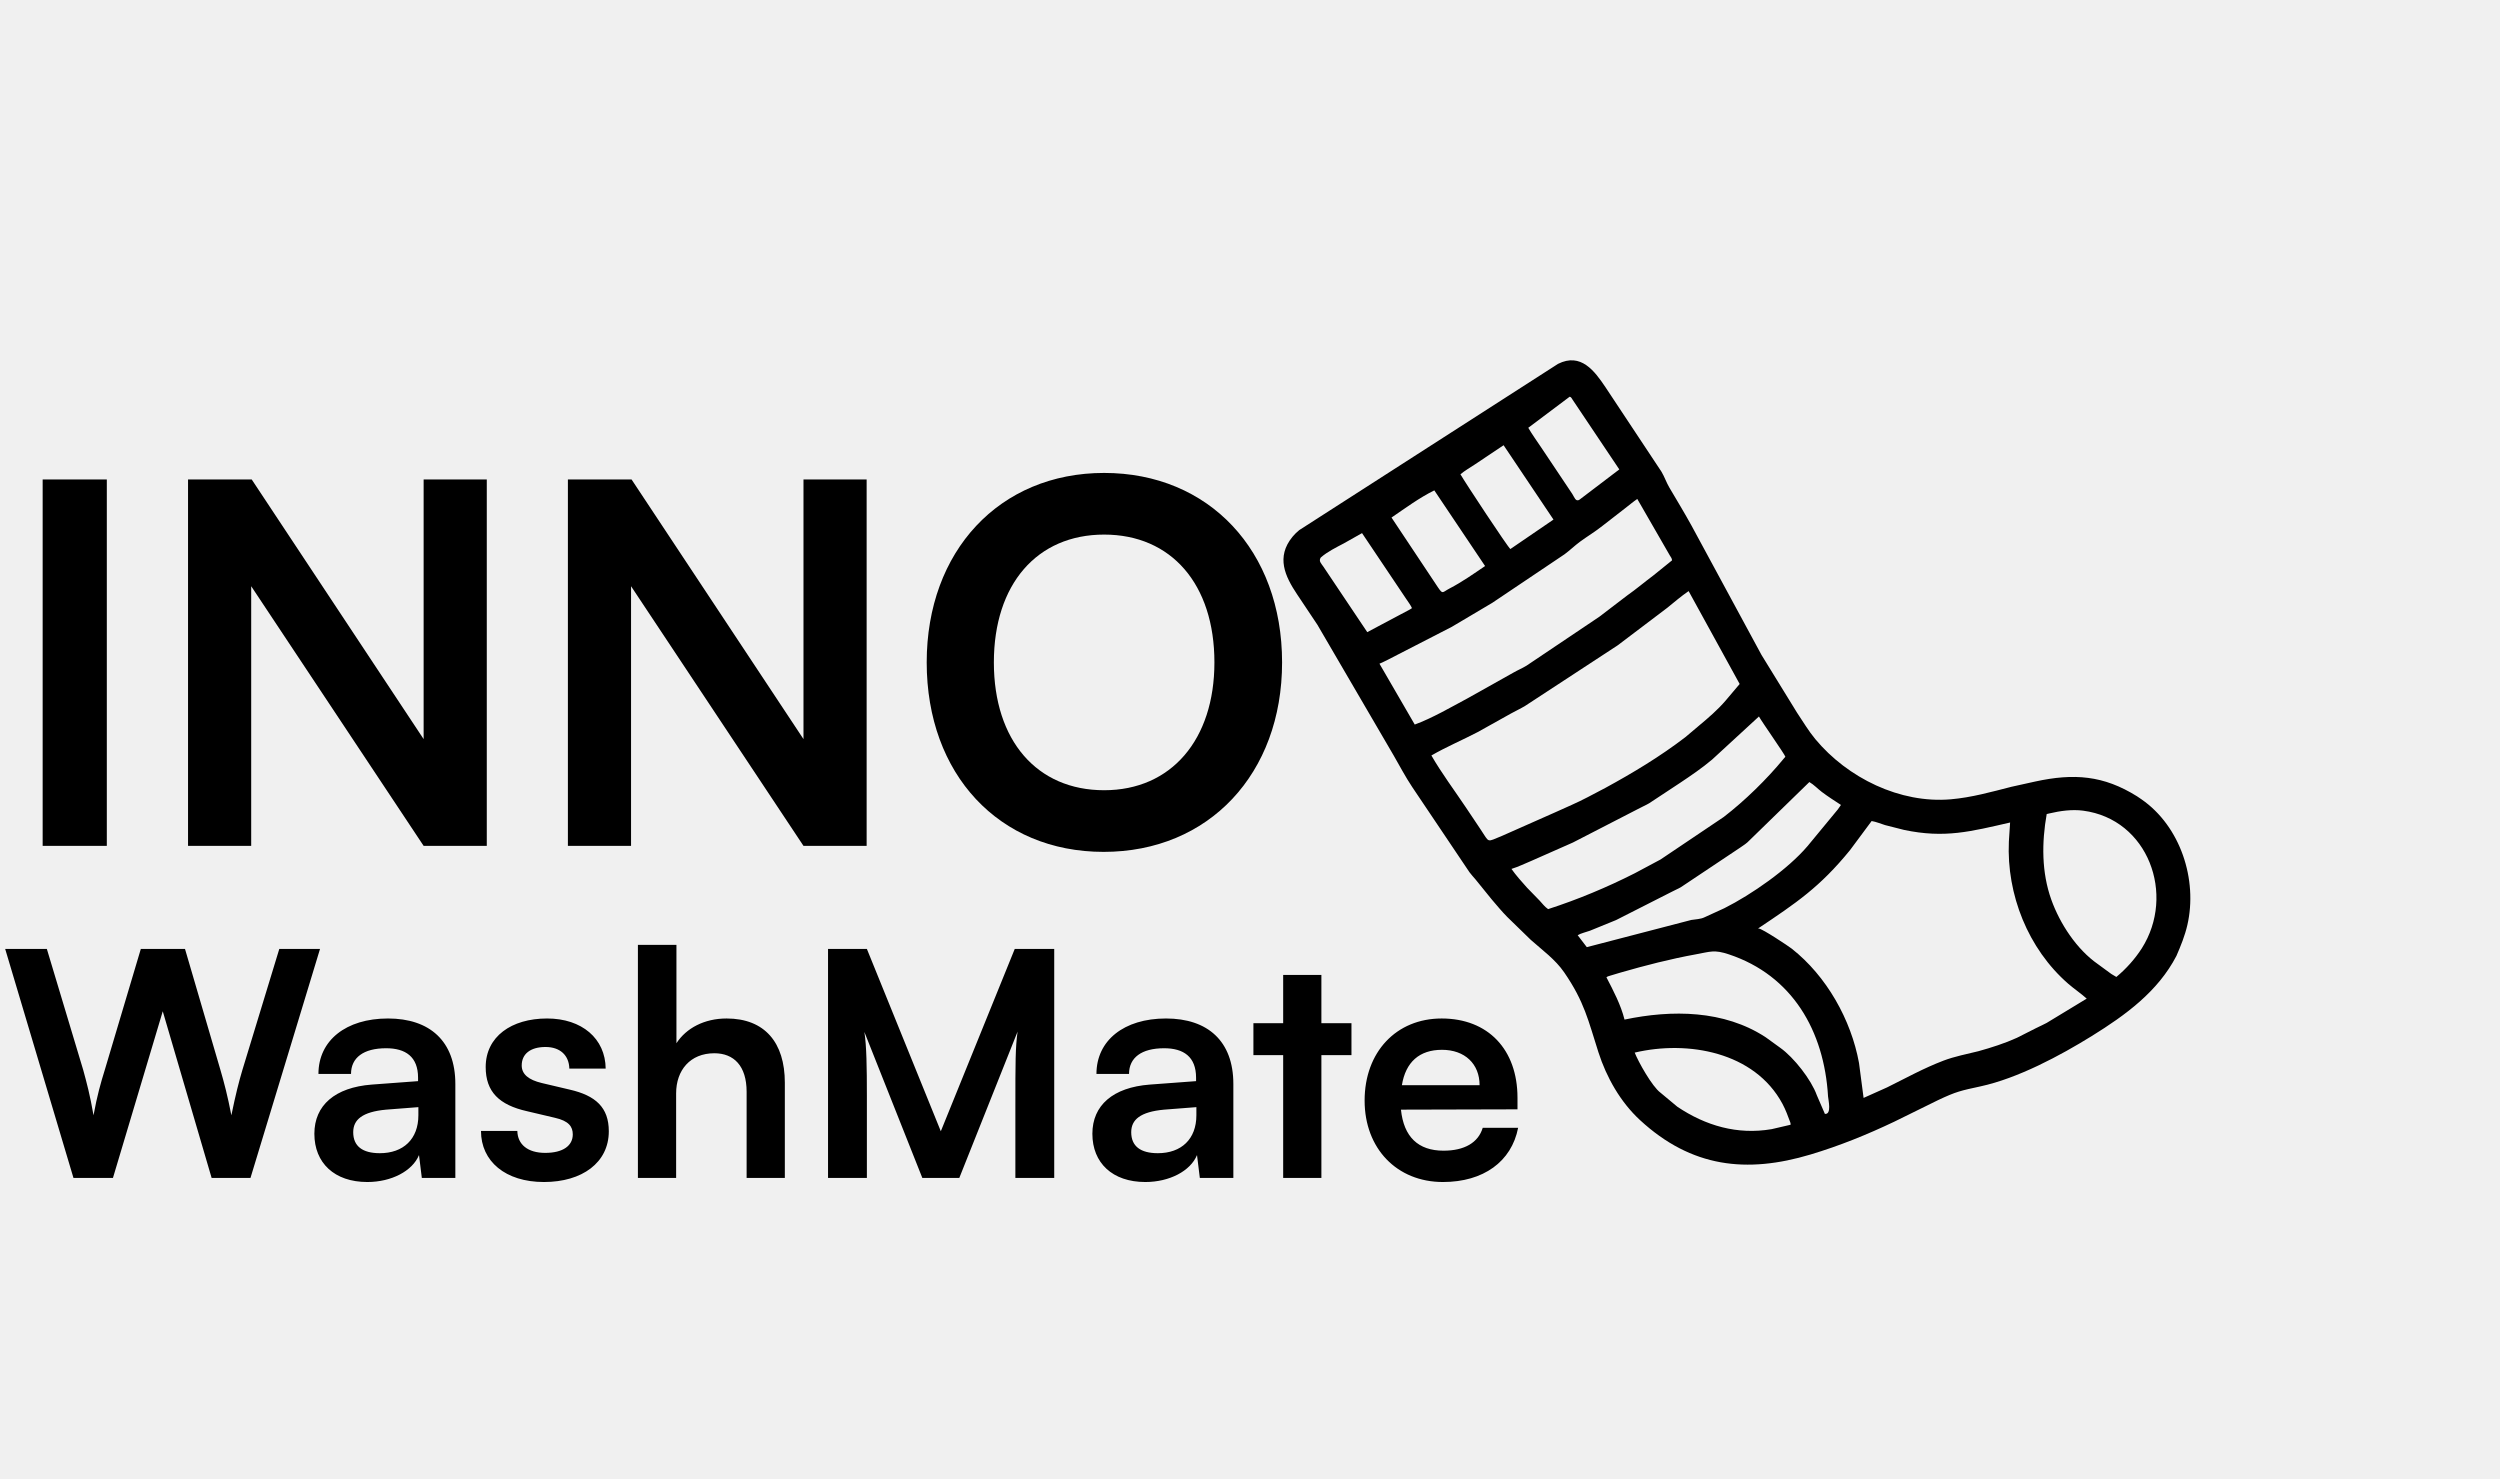
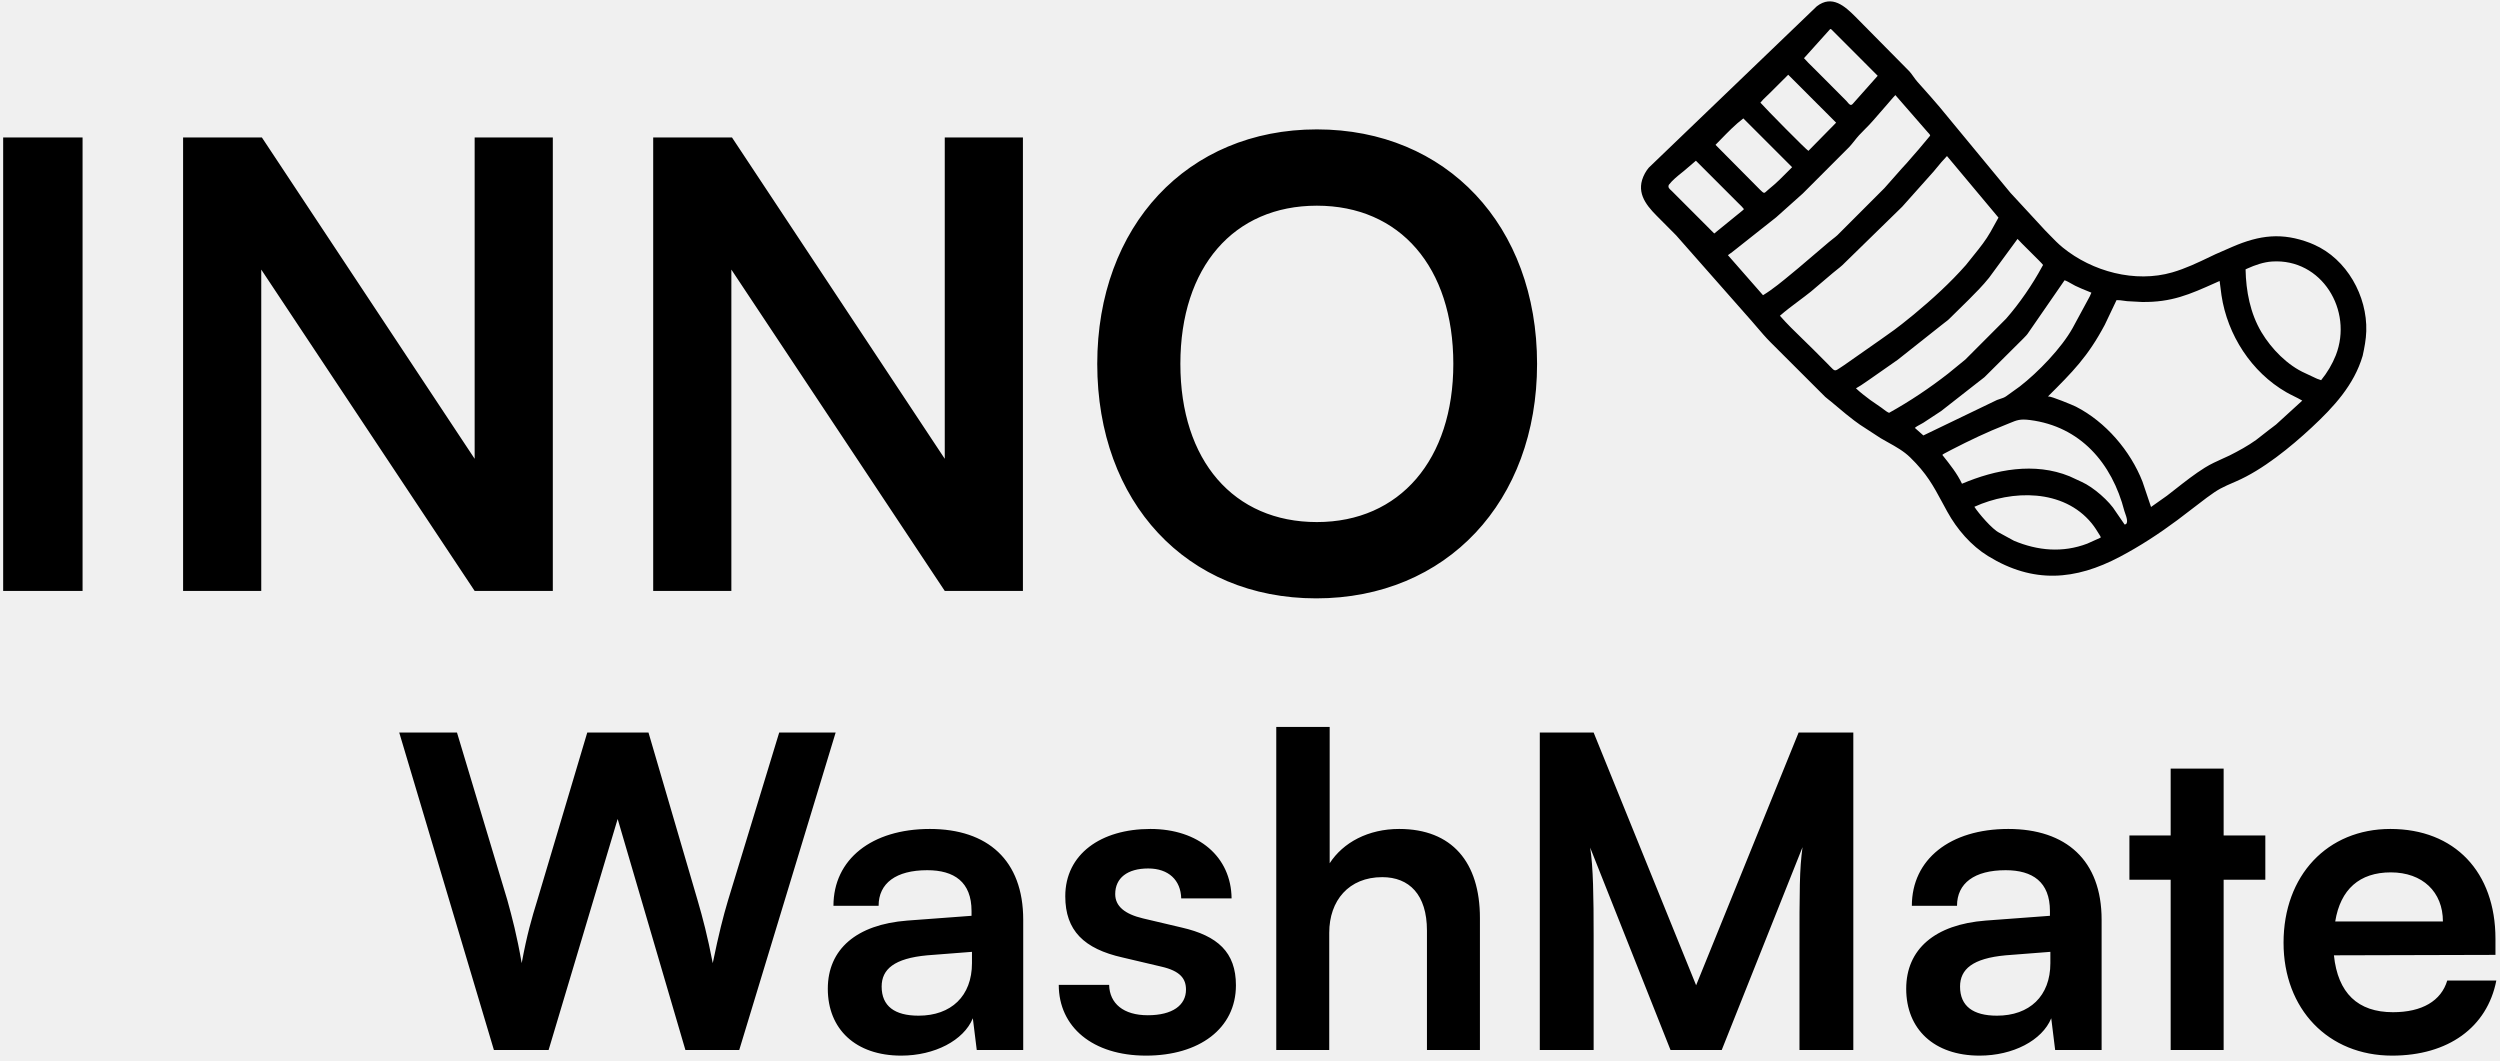
- <svg xmlns="http://www.w3.org/2000/svg" width="399" height="236" viewBox="0 0 399 236" fill="none">
-   <path d="M11.726 188L0.826 151.45H7.476L13.276 170.75C13.826 172.75 14.376 174.8 14.926 178C15.526 174.75 16.076 172.85 16.726 170.75L22.476 151.45H29.526L35.176 170.75C35.776 172.8 36.326 174.9 36.926 178C37.626 174.6 38.126 172.65 38.676 170.8L44.576 151.45H51.076L39.976 188H33.776L25.976 161.4L18.026 188H11.726ZM58.623 188.65C53.373 188.65 50.173 185.6 50.173 180.95C50.173 176.4 53.473 173.55 59.323 173.1L66.723 172.55V172C66.723 168.65 64.723 167.3 61.623 167.3C58.023 167.3 56.023 168.8 56.023 171.4H50.823C50.823 166.05 55.223 162.55 61.923 162.55C68.573 162.55 72.673 166.15 72.673 173V188H67.323L66.873 184.35C65.823 186.9 62.473 188.65 58.623 188.65ZM60.623 184.05C64.373 184.05 66.773 181.8 66.773 178V176.7L61.623 177.1C57.823 177.45 56.373 178.7 56.373 180.7C56.373 182.95 57.873 184.05 60.623 184.05ZM76.766 180.5H82.566C82.616 182.65 84.216 184 87.016 184C89.866 184 91.416 182.85 91.416 181.05C91.416 179.8 90.766 178.9 88.566 178.4L84.116 177.35C79.666 176.35 77.516 174.25 77.516 170.3C77.516 165.45 81.616 162.55 87.316 162.55C92.866 162.55 96.616 165.75 96.666 170.55H90.866C90.816 168.45 89.416 167.1 87.066 167.1C84.666 167.1 83.266 168.2 83.266 170.05C83.266 171.45 84.366 172.35 86.466 172.85L90.916 173.9C95.066 174.85 97.166 176.75 97.166 180.55C97.166 185.55 92.916 188.65 86.816 188.65C80.666 188.65 76.766 185.35 76.766 180.5ZM107.91 188H101.81V150.8H107.96V166.5C109.51 164.1 112.41 162.55 115.96 162.55C122.06 162.55 125.26 166.4 125.26 172.8V188H119.16V174.25C119.16 170.1 117.11 168.1 114.01 168.1C110.16 168.1 107.91 170.8 107.91 174.5V188ZM138.354 188H132.154V151.45H138.354L150.154 180.55L161.954 151.45H168.254V188H162.054V176.75C162.054 169.4 162.054 167.25 162.404 164.65L153.104 188H147.204L137.954 164.7C138.304 166.9 138.354 170.35 138.354 174.9V188ZM182.793 188.65C177.543 188.65 174.343 185.6 174.343 180.95C174.343 176.4 177.643 173.55 183.493 173.1L190.893 172.55V172C190.893 168.65 188.893 167.3 185.793 167.3C182.193 167.3 180.193 168.8 180.193 171.4H174.993C174.993 166.05 179.393 162.55 186.093 162.55C192.743 162.55 196.843 166.15 196.843 173V188H191.493L191.043 184.35C189.993 186.9 186.643 188.65 182.793 188.65ZM184.793 184.05C188.543 184.05 190.943 181.8 190.943 178V176.7L185.793 177.1C181.993 177.45 180.543 178.7 180.543 180.7C180.543 182.95 182.043 184.05 184.793 184.05ZM210.894 188H204.794V168.4H200.044V163.3H204.794V155.6H210.894V163.3H215.694V168.4H210.894V188ZM230.292 188.65C222.942 188.65 217.792 183.3 217.792 175.65C217.792 167.9 222.842 162.55 230.092 162.55C237.492 162.55 242.192 167.5 242.192 175.2V177.05L223.592 177.1C224.042 181.45 226.342 183.65 230.392 183.65C233.742 183.65 235.942 182.35 236.642 180H242.292C241.242 185.4 236.742 188.65 230.292 188.65ZM230.142 167.55C226.542 167.55 224.342 169.5 223.742 173.2H236.142C236.142 169.8 233.792 167.55 230.142 167.55Z" fill="black" />
-   <path d="M17.048 76.52V135H6.808V76.52H17.048ZM40.091 135H30.011V76.52H40.171L67.611 117.96V76.52H77.691V135H67.611L40.091 93.56V135ZM100.716 135H90.636V76.52H100.796L128.236 117.96V76.52H138.316V135H128.236L100.716 93.56V135ZM204.621 105.72C204.621 123.48 192.941 135.96 176.141 135.96C159.421 135.96 147.901 123.56 147.901 105.72C147.901 87.96 159.501 75.48 176.221 75.48C192.941 75.48 204.621 87.88 204.621 105.72ZM193.821 105.72C193.821 93.24 186.941 85.32 176.221 85.32C165.501 85.32 158.621 93.24 158.621 105.72C158.621 118.2 165.501 126.12 176.221 126.12C186.941 126.12 193.821 118.04 193.821 105.72Z" fill="black" />
-   <g clip-path="url(#clip0_5_42)">
-     <path d="M347.357 152.562C344.392 158.268 339.225 162.016 333.857 165.346C328.758 168.507 322.033 172.098 316.08 173.387C312.947 174.065 312.195 174.218 309.33 175.573L302.338 179.016C297.988 181.088 293.578 182.876 288.96 184.26C278.789 187.308 269.973 186.36 261.742 178.763C258.631 175.892 256.397 171.958 255.107 167.934C253.487 162.881 252.879 159.89 249.639 155.182C248.213 153.11 246.163 151.652 244.31 149.998L240.566 146.355C239.693 145.474 238.897 144.502 238.089 143.561L235.468 140.327C235.158 139.953 234.822 139.614 234.535 139.218L225.403 125.631C224.31 123.997 223.419 122.284 222.435 120.583L210.256 99.712L207.024 94.869C205.081 91.961 203.638 88.904 206.28 85.676L206.352 85.59C206.663 85.214 206.985 84.916 207.359 84.606L248.665 58.071C252.322 56.236 254.508 59.231 256.219 61.777L265.18 75.299C265.662 76.113 265.951 77.005 266.435 77.825C267.662 79.9 268.81 81.797 269.982 83.917L281.134 104.525L286.799 113.732C287.742 115.14 288.645 116.667 289.728 117.969C294.877 124.159 303.249 128.272 311.355 127.568C314.663 127.281 317.829 126.387 321.031 125.57L324.809 124.734C331.007 123.383 335.724 123.749 341.062 127.084L341.803 127.586C348.008 131.902 350.765 140.389 349.103 147.63C348.713 149.331 348.05 150.966 347.357 152.562ZM210.798 88.979C210.407 89.55 210.878 89.935 211.206 90.43L218.215 100.889L225.028 97.267L225.353 97.057C225.111 96.539 224.75 96.07 224.433 95.595L217.38 85.086L214.473 86.725C213.255 87.368 211.84 88.06 210.798 88.979ZM250.374 63.424L243.911 68.276C244.536 69.346 245.272 70.366 245.963 71.394L250.937 78.832C251.246 79.296 251.477 80.165 252.084 79.75L258.441 74.919L250.987 63.796C250.841 63.588 250.783 63.381 250.529 63.312L250.374 63.424ZM222.085 82.601L229.487 93.726C230.31 94.928 230.162 94.534 231.355 93.918C233.326 92.898 235.182 91.586 237.019 90.34L228.916 78.266C226.546 79.426 224.27 81.117 222.085 82.601ZM233.087 75.698C233.829 77.007 240.693 87.401 241.056 87.626L247.935 82.924L239.975 71.059L235.342 74.156C234.609 74.649 233.753 75.126 233.087 75.698ZM220.162 105.927L225.792 115.637C228.546 114.636 231.617 112.844 234.206 111.462L241.57 107.333C242.245 106.944 242.962 106.652 243.623 106.246L255.26 98.428L259.676 95.054C261.121 94.041 262.496 92.872 263.94 91.792L266.857 89.434C266.855 89.125 266.643 88.875 266.49 88.626L261.311 79.632C260.627 80.1 260.019 80.623 259.364 81.124L255.792 83.897C254.644 84.822 253.354 85.587 252.164 86.46C251.314 87.085 250.554 87.837 249.696 88.466L238.166 96.213L231.693 100.051L222.96 104.543C222.02 105.019 221.135 105.514 220.162 105.927ZM228.45 120.574C230.092 123.422 232.122 126.125 233.952 128.861L236.246 132.289C237.817 134.63 237.176 134.409 239.734 133.401L248.279 129.616C249.985 128.833 251.724 128.114 253.387 127.234L256.198 125.758C260.624 123.348 264.982 120.722 268.985 117.65L271.153 115.819C272.629 114.592 274.163 113.272 275.411 111.813L277.65 109.164L269.504 94.338C268.307 95.158 267.231 96.084 266.108 96.997L258.183 102.995L243.405 112.665C242.674 113.107 241.892 113.46 241.146 113.879L235.853 116.834C233.412 118.109 230.832 119.198 228.45 120.574ZM241.226 138.68C241.98 139.734 242.833 140.694 243.699 141.658L245.725 143.741C246.182 144.226 246.518 144.716 247.08 145.095C251.779 143.578 256.511 141.604 260.915 139.369L265.02 137.176L275.104 130.392C278.475 127.8 282.001 124.35 284.668 121.099L284.946 120.78C284.857 120.404 281.24 115.281 280.727 114.349L273.254 121.226C271.622 122.601 269.922 123.754 268.145 124.943L263.22 128.192C262.639 128.54 262.016 128.784 261.429 129.114L251.033 134.468L244.396 137.4C243.357 137.834 242.299 138.348 241.226 138.68ZM251.798 149.26L253.254 151.166L269.928 146.826C270.612 146.71 271.434 146.707 272.053 146.393L275.204 144.951C279.559 142.762 285.35 138.733 288.49 135.031L293.315 129.186L293.816 128.47C292.79 127.794 291.75 127.139 290.768 126.397C290.124 125.91 289.463 125.203 288.772 124.815L279.206 134.13C278.805 134.576 278.25 134.922 277.759 135.261L268.269 141.596C267.801 141.875 267.309 142.059 266.838 142.317L257.924 146.843L253.751 148.545C253.186 148.758 252.289 148.949 251.798 149.26ZM256.386 155.978C257.489 158.102 258.695 160.394 259.273 162.726C266.809 161.141 275.17 161.184 281.831 165.566L284.117 167.222C286.296 168.762 289.074 172.317 289.96 174.787L291.252 177.779C292.364 177.886 291.804 175.592 291.756 174.994C291.146 164.522 286.045 155.679 275.929 152.316C273.582 151.536 273.015 151.883 270.675 152.308C266.584 153.051 262.582 154.084 258.589 155.236L256.995 155.713C256.817 155.769 256.515 155.841 256.386 155.978ZM298.712 131.037L295.265 135.68C290.455 141.589 286.688 144.104 280.578 148.192L280.7 148.193C281.267 148.223 285.448 151.002 285.96 151.405C291.518 155.778 295.447 162.764 296.697 169.652L297.429 175.227L301.174 173.55C304.133 172.081 307.068 170.463 310.159 169.286C311.967 168.597 313.893 168.237 315.766 167.769C317.825 167.194 319.958 166.52 321.903 165.633L325 164.065C325.544 163.785 326.113 163.555 326.648 163.257L333.039 159.379C332.105 158.54 331.047 157.838 330.094 157.01C323.672 151.425 320.236 142.747 320.616 134.312L320.813 131.273C314.531 132.71 310.377 133.829 303.88 132.453L300.871 131.689C300.176 131.477 299.425 131.152 298.712 131.037ZM260.898 167.996C261.469 169.454 263.674 173.407 265.004 174.387L267.703 176.634C272.216 179.664 277.278 181.149 282.755 180.213L285.779 179.509C285.783 179.358 285.779 179.3 285.741 179.163C285.366 178.15 284.99 177.119 284.478 176.166C280.032 167.884 269.365 165.997 260.898 167.996ZM326.653 129.924C325.854 134.444 325.821 139.212 327.389 143.589C328.765 147.43 331.444 151.523 334.814 153.867L336.737 155.277C337.043 155.529 337.437 155.697 337.77 155.922C339.32 154.638 340.739 153.057 341.828 151.36C347.26 142.804 342.867 130.742 332.461 129.382C330.682 129.149 328.802 129.417 327.07 129.824L326.653 129.924Z" fill="black" />
-   </g>
-   <defs>
-     <clipPath id="clip0_5_42">
-       <rect width="170" height="170" fill="white" transform="translate(163 94.7443) rotate(-33.8706)" />
-     </clipPath>
-   </defs>
+ <svg xmlns="http://www.w3.org/2000/svg" width="403" height="171" viewBox="0 0 403 171" fill="none">
+   <path fill-rule="evenodd" clip-rule="evenodd" d="M380.862 57.35C379.48 62.069 376.156 65.644 372.619 68.935C369.26 72.06 364.744 75.746 360.468 77.592L360.372 77.634C358.202 78.571 357.647 78.81 355.726 80.229L350.988 83.844C348.03 86.041 344.985 88.034 341.725 89.754C334.543 93.542 327.788 94.132 320.491 89.647C317.733 87.952 315.476 85.33 313.914 82.501C313.618 81.965 313.347 81.461 313.088 80.982C311.631 78.278 310.583 76.334 307.928 73.74C306.884 72.719 305.622 72.018 304.36 71.316L304.359 71.315C303.959 71.092 303.558 70.87 303.165 70.637L299.818 68.456C299.191 68.031 298.591 67.554 297.995 67.081L297.995 67.08C297.845 66.962 297.696 66.843 297.547 66.726L295.103 64.686C294.998 64.6 294.89 64.518 294.783 64.436C294.598 64.294 294.413 64.153 294.239 63.991L285.382 55.145C284.628 54.388 283.944 53.587 283.257 52.78C282.977 52.452 282.696 52.122 282.409 51.795L270.191 37.933L267.051 34.776C265.164 32.881 263.63 30.8 265.136 27.988L265.177 27.913C265.355 27.585 265.552 27.314 265.787 27.026L292.864 1.019C295.337 -0.898 297.419 1.027 299.079 2.684L307.798 11.507C308.038 11.777 308.246 12.068 308.453 12.36C308.662 12.652 308.87 12.945 309.113 13.217C309.357 13.492 309.599 13.761 309.838 14.028C310.797 15.1 311.719 16.13 312.674 17.265L324.083 31.082L329.692 37.154C329.936 37.398 330.178 37.648 330.422 37.9L330.422 37.901C331.095 38.596 331.778 39.301 332.516 39.901C337.293 43.785 344.182 45.635 350.159 43.911C352.313 43.29 354.313 42.331 356.321 41.367L356.322 41.367C356.589 41.239 356.856 41.111 357.124 40.983L359.836 39.798C364.287 37.87 367.881 37.448 372.378 39.162L373.008 39.43C378.301 41.752 381.622 47.713 381.444 53.392C381.403 54.725 381.147 56.05 380.862 57.35ZM269.013 29.799C268.842 30.196 269.084 30.415 269.353 30.658C269.413 30.713 269.475 30.768 269.533 30.828L276.336 37.641L280.913 33.918L281.126 33.712C280.929 33.442 280.684 33.204 280.441 32.968C280.367 32.895 280.293 32.823 280.22 32.751L273.378 25.907L271.438 27.566C271.347 27.64 271.254 27.714 271.16 27.789L271.16 27.789C270.409 28.391 269.588 29.05 269.013 29.799ZM294.936 4.783L290.803 9.378C291.264 9.9 291.766 10.393 292.266 10.884C292.445 11.061 292.625 11.237 292.802 11.415L297.632 16.261C297.698 16.326 297.763 16.407 297.829 16.489C298.068 16.784 298.32 17.095 298.629 16.781L302.686 12.217L295.451 4.972C295.417 4.939 295.388 4.907 295.359 4.875C295.268 4.775 295.188 4.687 295.036 4.677L294.936 4.783ZM276.541 23.348L283.737 30.603C284.356 31.211 284.39 31.179 284.755 30.833C284.859 30.735 284.989 30.611 285.166 30.471C286.326 29.549 287.386 28.474 288.431 27.413L288.431 27.413L288.437 27.407C288.588 27.254 288.738 27.102 288.888 26.95L281.026 19.087C279.73 20.071 278.531 21.305 277.37 22.499C277.092 22.786 276.815 23.07 276.541 23.348ZM283.777 16.545C284.527 17.417 291.211 24.203 291.517 24.318L295.984 19.774L288.261 12.047L285.241 15.055C285.096 15.2 284.943 15.346 284.787 15.493C284.431 15.831 284.066 16.177 283.777 16.545ZM278.541 41.133L284.198 47.588C285.748 46.654 287.375 45.302 288.86 44.069C289.214 43.775 289.56 43.488 289.895 43.214L294.811 39.029C295.015 38.851 295.228 38.688 295.44 38.524C295.697 38.327 295.953 38.13 296.192 37.91L303.769 30.327L306.584 27.143C307.141 26.564 307.67 25.947 308.202 25.326L308.202 25.326C308.564 24.904 308.928 24.48 309.302 24.066L311.143 21.866C311.105 21.679 310.97 21.541 310.84 21.409L310.839 21.408C310.808 21.377 310.777 21.345 310.749 21.314L305.534 15.33C305.242 15.628 304.977 15.939 304.711 16.252L304.711 16.253C304.573 16.414 304.436 16.576 304.294 16.737L302.023 19.344C301.594 19.856 301.119 20.332 300.645 20.808L300.645 20.808C300.318 21.136 299.991 21.464 299.68 21.803C299.408 22.098 299.159 22.414 298.909 22.73L298.908 22.73C298.655 23.05 298.401 23.371 298.123 23.672L290.616 31.187L286.326 35.023L280.436 39.682C280.264 39.817 280.096 39.951 279.928 40.085L279.928 40.085C279.475 40.446 279.029 40.803 278.541 41.133ZM290.574 54.641L290.574 54.641C291.146 55.195 291.717 55.748 292.273 56.306L294.5 58.539C294.706 58.745 294.874 58.922 295.017 59.071C295.403 59.476 295.594 59.676 295.802 59.697C296.005 59.717 296.224 59.568 296.657 59.274C296.828 59.158 297.032 59.019 297.281 58.859L303.134 54.758C303.466 54.519 303.801 54.283 304.136 54.047L304.14 54.044C304.979 53.454 305.817 52.863 306.615 52.217L308.507 50.694C311.472 48.233 314.354 45.619 316.904 42.723L318.261 41.029C319.187 39.891 320.144 38.674 320.865 37.395L322.153 35.077L313.852 25.155C313.23 25.79 312.675 26.464 312.115 27.145L312.115 27.146C311.976 27.314 311.838 27.483 311.697 27.651L306.636 33.322L296.975 42.758C296.695 43.013 296.398 43.248 296.101 43.482L296.101 43.483L296.101 43.483C295.885 43.653 295.669 43.824 295.459 44.002L291.924 47.002C291.27 47.526 290.595 48.031 289.92 48.536L289.92 48.537C288.898 49.301 287.875 50.067 286.922 50.9C288.057 52.202 289.319 53.425 290.574 54.641ZM299.18 62.6C299.901 63.28 300.683 63.874 301.476 64.469L303.303 65.733C303.42 65.816 303.529 65.901 303.636 65.985C303.912 66.199 304.176 66.404 304.52 66.549C307.822 64.717 311.08 62.538 314.056 60.211L316.812 57.959L323.377 51.38C325.523 48.938 327.66 45.829 329.181 42.996L329.342 42.715C329.276 42.57 328.232 41.537 327.204 40.519L327.204 40.518C326.33 39.653 325.468 38.799 325.228 38.513L320.635 44.776C319.614 46.049 318.508 47.164 317.351 48.319L314.135 51.484C313.926 51.672 313.702 51.84 313.479 52.007C313.292 52.148 313.106 52.288 312.927 52.44L305.917 57.992L301.37 61.171C301.174 61.302 300.979 61.438 300.782 61.574C300.259 61.937 299.73 62.304 299.18 62.6ZM308.674 68.978L310.048 70.193L321.918 64.476C322.057 64.423 322.206 64.375 322.356 64.327C322.744 64.202 323.148 64.073 323.449 63.837L325.601 62.29C328.545 60.005 332.296 56.127 334.105 52.885L336.863 47.788L337.133 47.176C336.97 47.11 336.808 47.044 336.645 46.978C335.936 46.692 335.228 46.406 334.54 46.071C334.333 45.97 334.12 45.847 333.904 45.722C333.541 45.512 333.17 45.297 332.809 45.179L327.006 53.58C326.807 53.913 326.514 54.21 326.235 54.491C326.185 54.542 326.136 54.592 326.087 54.642L319.902 60.796C319.729 60.952 319.545 61.086 319.362 61.221L319.362 61.221C319.218 61.327 319.073 61.432 318.935 61.548L312.914 66.26L310.034 68.153C309.903 68.235 309.743 68.32 309.576 68.409L309.575 68.409C309.245 68.585 308.888 68.775 308.674 68.978ZM313.109 73.341L313.197 73.452C314.313 74.852 315.513 76.357 316.271 77.978C321.692 75.676 327.971 74.475 333.616 76.779L335.575 77.685C337.438 78.518 340.047 80.776 341.076 82.498L342.488 84.552C343.199 84.482 342.784 83.324 342.556 82.688C342.512 82.564 342.475 82.46 342.454 82.388C340.451 74.621 335.319 68.739 327.232 67.709C325.651 67.508 325.136 67.72 324 68.19C323.788 68.278 323.554 68.374 323.288 68.479C320.329 69.64 317.478 71.006 314.652 72.46L313.526 73.052C313.507 73.063 313.485 73.074 313.463 73.086L313.462 73.086C313.338 73.152 313.173 73.238 313.109 73.341ZM341.185 48.38L339.284 52.372C336.551 57.508 334.1 59.952 330.128 63.911L330.111 63.928L330.203 63.911C330.632 63.85 334.18 65.318 334.624 65.545C339.44 68.006 343.419 72.667 345.373 77.651L346.746 81.726L349.308 79.915C349.781 79.552 350.251 79.182 350.723 78.812C352.248 77.615 353.781 76.413 355.42 75.389C356.357 74.804 357.371 74.347 358.38 73.891L358.381 73.891C358.723 73.736 359.065 73.582 359.403 73.423C360.863 72.688 362.364 71.867 363.692 70.915L365.785 69.281C365.94 69.159 366.1 69.042 366.26 68.925L366.26 68.925L366.26 68.924C366.478 68.765 366.696 68.606 366.903 68.431L371.125 64.579C370.689 64.319 370.233 64.093 369.776 63.866L369.776 63.866C369.368 63.664 368.96 63.462 368.566 63.236C362.923 59.993 359.064 53.989 358.103 47.603L357.803 45.295C357.562 45.402 357.325 45.508 357.092 45.612C352.979 47.452 350.078 48.749 345.272 48.679L342.902 48.55C342.725 48.532 342.541 48.506 342.356 48.48C341.963 48.424 341.56 48.367 341.185 48.38ZM318.268 81.693C318.912 82.702 321.15 85.343 322.292 85.882L324.649 87.169C328.482 88.777 332.5 89.144 336.471 87.633L338.636 86.658C338.617 86.545 338.606 86.501 338.557 86.404L338.504 86.318C338.09 85.641 337.67 84.956 337.167 84.342C332.608 78.784 324.326 78.943 318.268 81.693ZM361.986 43.42C362.054 46.93 362.733 50.512 364.555 53.565C366.155 56.243 368.769 58.919 371.644 60.18L373.294 60.955C373.452 61.04 373.629 61.099 373.806 61.157C373.928 61.197 374.049 61.237 374.164 61.286C375.138 60.094 375.969 58.699 376.536 57.264C379.349 50.043 374.273 41.64 366.264 42.156C364.895 42.244 363.524 42.723 362.284 43.283L361.986 43.42ZM13.31 22.157V95.257H0.51V22.157H13.31ZM42.114 95.257H29.514V22.157H42.214L76.514 73.957V22.157H89.114V95.257H76.514L42.114 43.457V95.257ZM117.895 95.257H105.295V22.157H117.995L152.295 73.957V22.157H164.895V95.257H152.295L117.895 43.457V95.257ZM247.776 58.657C247.776 80.857 233.176 96.457 212.176 96.457C191.276 96.457 176.876 80.957 176.876 58.657C176.876 36.457 191.376 20.857 212.276 20.857C233.176 20.857 247.776 36.357 247.776 58.657ZM234.276 58.657C234.276 43.057 225.676 33.157 212.276 33.157C198.876 33.157 190.276 43.057 190.276 58.657C190.276 74.257 198.876 84.157 212.276 84.157C225.676 84.157 234.276 74.057 234.276 58.657ZM64.356 118.087L79.617 169.257H88.436L99.567 132.017L110.486 169.257H119.166L134.706 118.087H125.606L117.346 145.177C116.576 147.767 115.876 150.497 114.896 155.257C114.056 150.917 113.286 147.977 112.446 145.107L104.536 118.087H94.666L86.617 145.107C85.707 148.047 84.936 150.707 84.097 155.257C83.326 150.777 82.556 147.907 81.787 145.107L73.666 118.087H64.356ZM133.442 159.387C133.442 165.897 137.922 170.167 145.272 170.167C150.662 170.167 155.352 167.717 156.822 164.147L157.452 169.257H164.942V148.257C164.942 138.667 159.202 133.627 149.892 133.627C140.512 133.627 134.352 138.527 134.352 146.017H141.632C141.632 142.377 144.432 140.277 149.472 140.277C153.812 140.277 156.612 142.167 156.612 146.857V147.627L146.252 148.397C138.062 149.027 133.442 153.017 133.442 159.387ZM156.682 155.257C156.682 160.577 153.322 163.727 148.072 163.727C144.222 163.727 142.122 162.187 142.122 159.037C142.122 156.237 144.152 154.487 149.472 153.997L156.682 153.437V155.257ZM178.792 158.757H170.672C170.672 165.547 176.132 170.167 184.742 170.167C193.282 170.167 199.232 165.827 199.232 158.827C199.232 153.507 196.292 150.847 190.482 149.517L184.252 148.047C181.312 147.347 179.772 146.087 179.772 144.127C179.772 141.537 181.732 139.997 185.092 139.997C188.382 139.997 190.342 141.887 190.412 144.827H198.532C198.462 138.107 193.212 133.627 185.442 133.627C177.462 133.627 171.722 137.687 171.722 144.477C171.722 150.007 174.732 152.947 180.962 154.347L187.192 155.817C190.272 156.517 191.182 157.777 191.182 159.527C191.182 162.047 189.012 163.657 185.022 163.657C181.102 163.657 178.862 161.767 178.792 158.757ZM205.734 169.257H214.274V150.357C214.274 145.177 217.424 141.397 222.814 141.397C227.154 141.397 230.024 144.197 230.024 150.007V169.257H238.564V147.977C238.564 139.017 234.084 133.627 225.544 133.627C220.574 133.627 216.514 135.797 214.344 139.157V117.177H205.734V169.257ZM248.215 169.257H256.895V150.917C256.895 144.547 256.825 139.717 256.335 136.637L269.285 169.257H277.545L290.565 136.567C290.075 140.207 290.075 143.217 290.075 153.507V169.257H298.755V118.087H289.935L273.415 158.827L256.895 118.087H248.215V169.257ZM307.28 159.387C307.28 165.897 311.76 170.167 319.11 170.167C324.5 170.167 329.19 167.717 330.66 164.147L331.29 169.257H338.78V148.257C338.78 138.667 333.04 133.627 323.73 133.627C314.35 133.627 308.19 138.527 308.19 146.017H315.47C315.47 142.377 318.27 140.277 323.31 140.277C327.65 140.277 330.45 142.167 330.45 146.857V147.627L320.09 148.397C311.9 149.027 307.28 153.017 307.28 159.387ZM330.52 155.257C330.52 160.577 327.16 163.727 321.91 163.727C318.06 163.727 315.96 162.187 315.96 159.037C315.96 156.237 317.99 154.487 323.31 153.997L330.52 153.437V155.257ZM349.911 169.257H358.451V141.817H365.171V134.677H358.451V123.897H349.911V134.677H343.261V141.817H349.911V169.257ZM368.108 151.967C368.108 162.677 375.318 170.167 385.608 170.167C394.638 170.167 400.938 165.617 402.408 158.057H394.498C393.518 161.347 390.438 163.167 385.748 163.167C380.078 163.167 376.858 160.087 376.228 153.997L402.268 153.927V151.337C402.268 140.557 395.688 133.627 385.328 133.627C375.178 133.627 368.108 141.117 368.108 151.967ZM376.438 148.537C377.278 143.357 380.358 140.627 385.398 140.627C390.508 140.627 393.798 143.777 393.798 148.537H376.438Z" fill="black" />
</svg>
